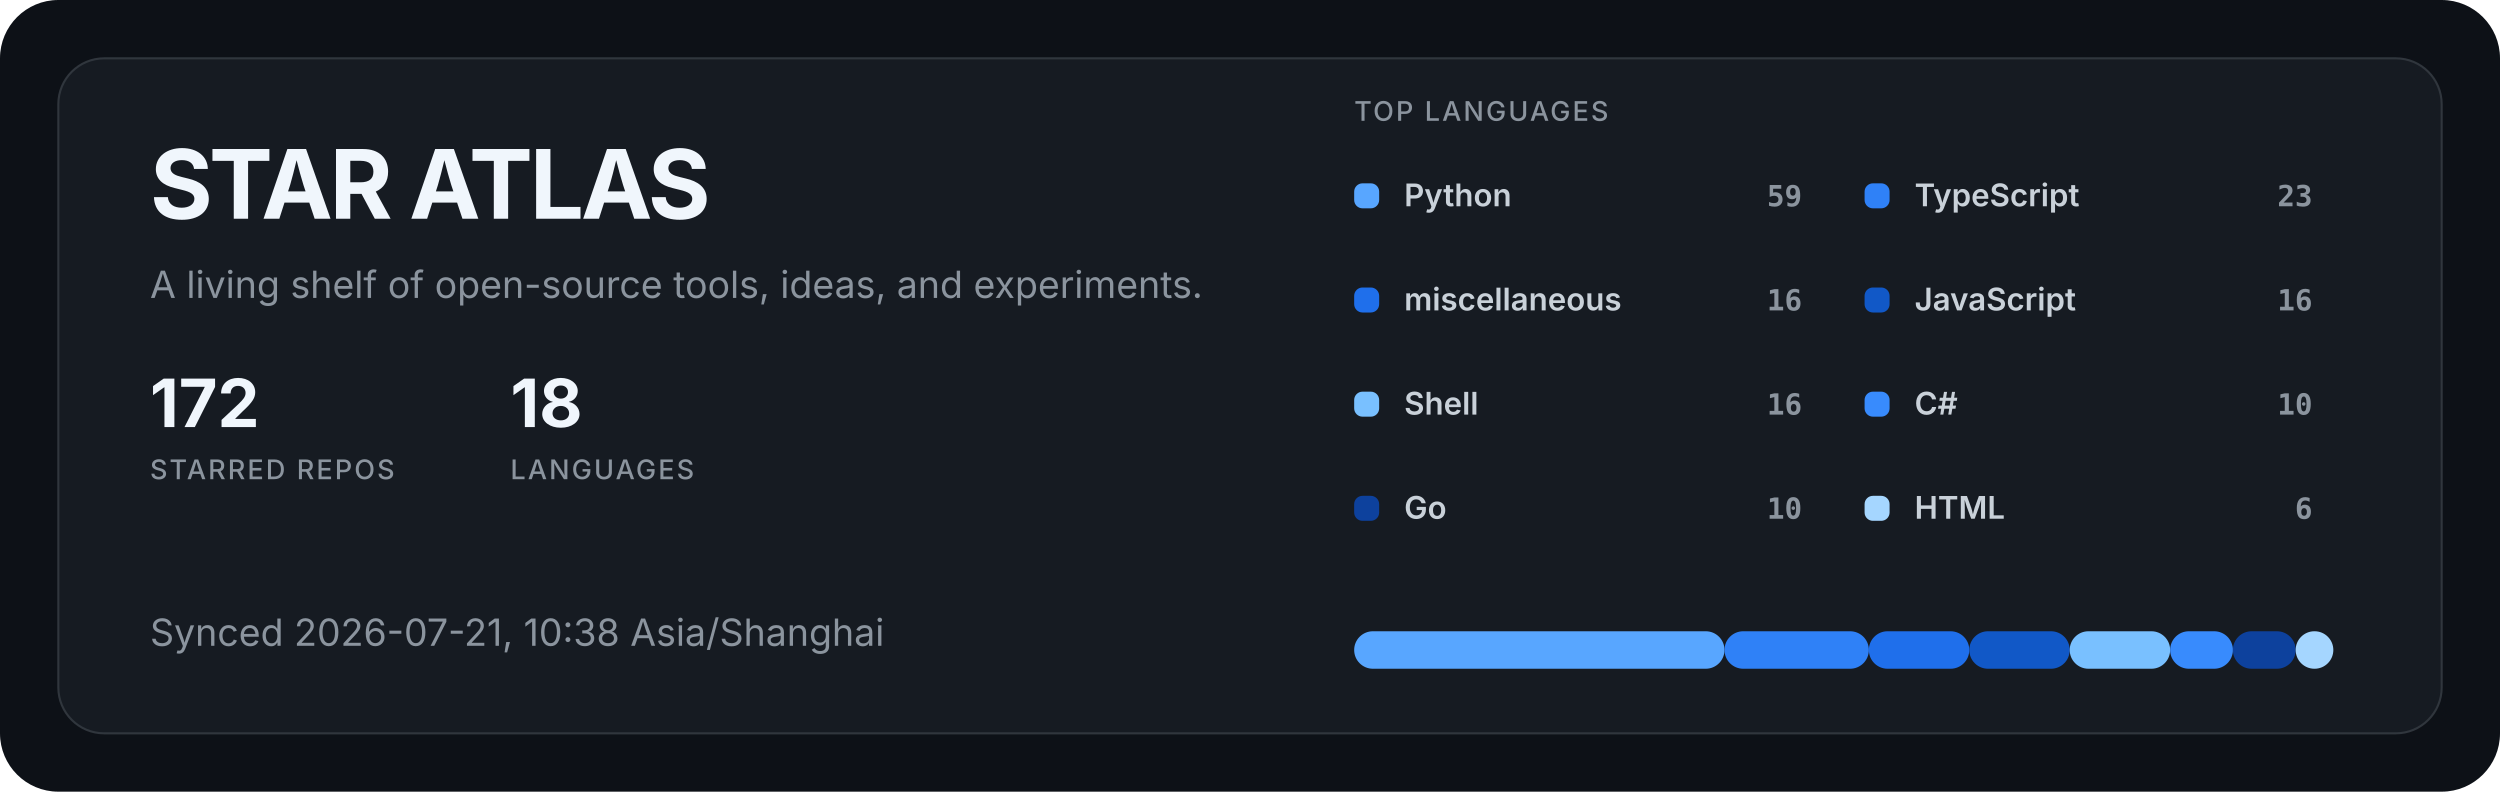
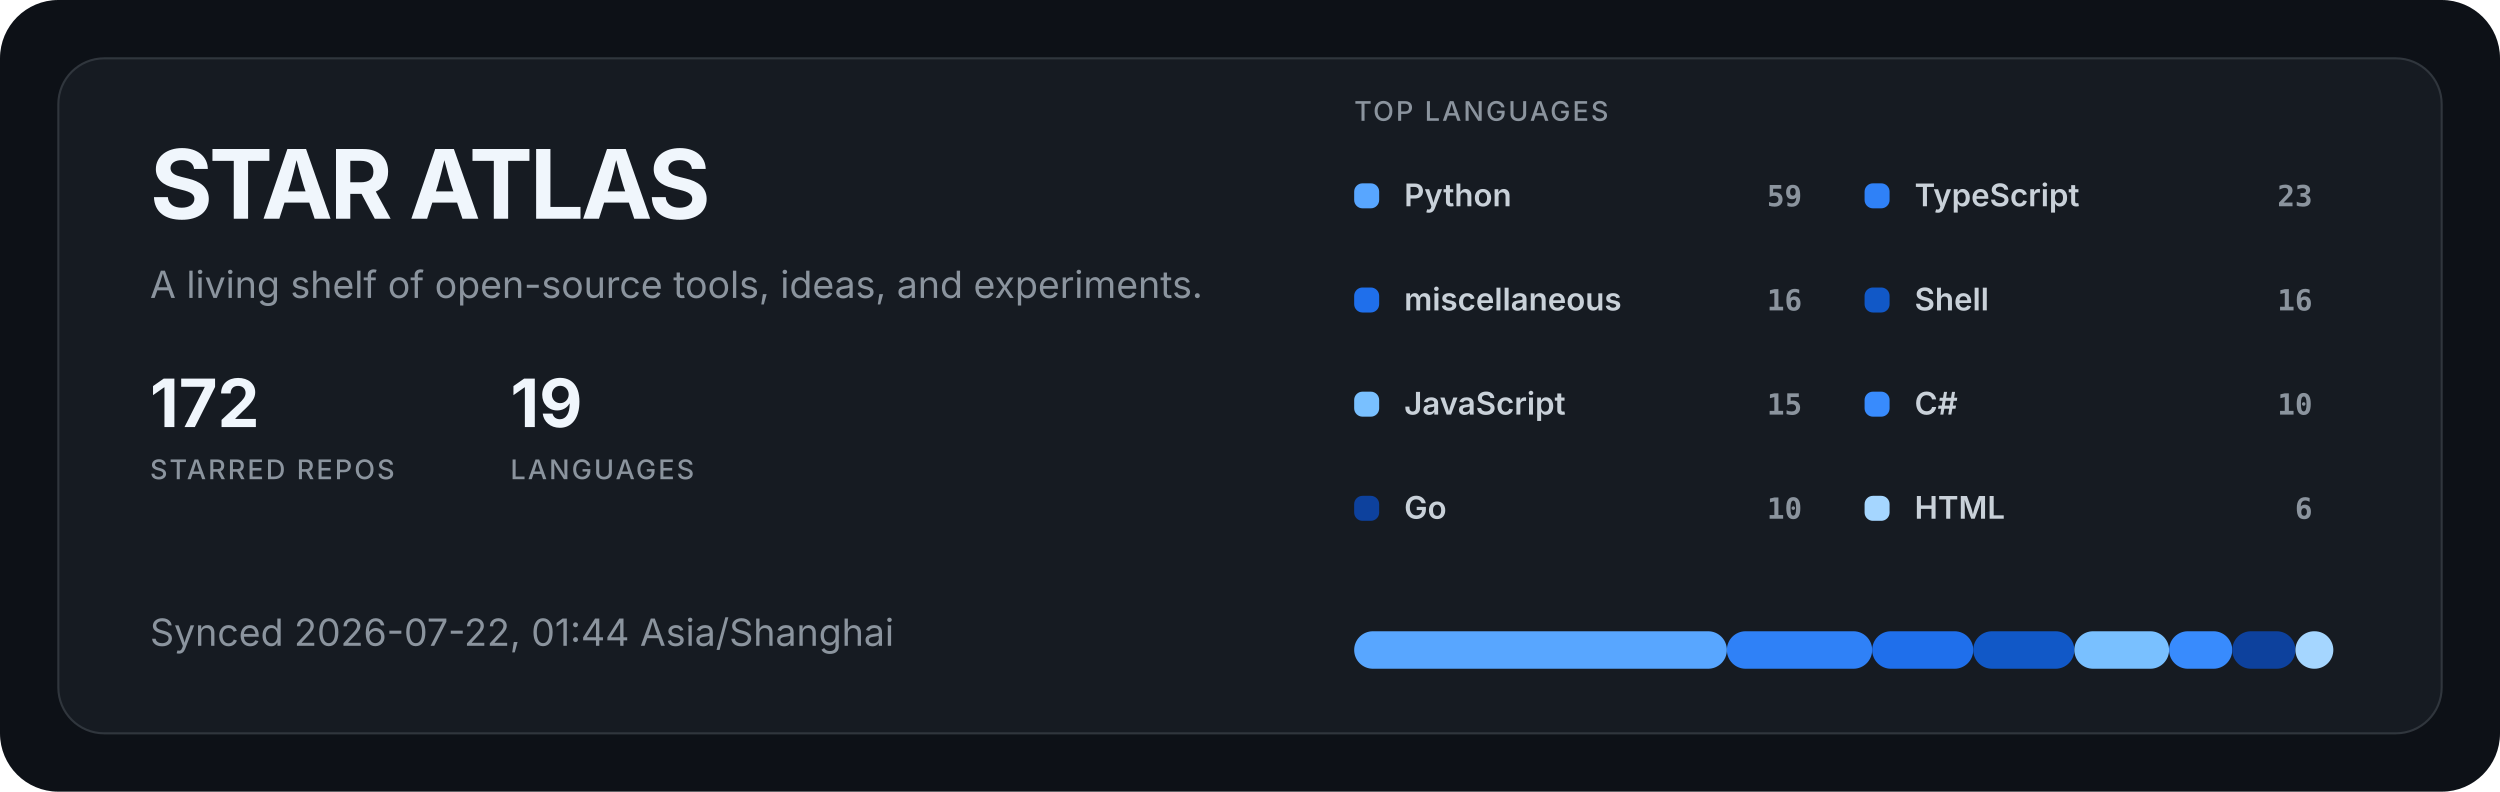
<svg xmlns="http://www.w3.org/2000/svg" width="1200" height="380" viewBox="0 0 1200 380" role="img" aria-labelledby="title description">
  <style>
  .title { fill: #f0f6fc; font: 700 46px -apple-system, BlinkMacSystemFont, "Segoe UI", sans-serif; letter-spacing: -1.5px; }
  .subtitle { fill: #8b949e; font: 400 18px -apple-system, BlinkMacSystemFont, "Segoe UI", sans-serif; }
  .metric { fill: #f0f6fc; font: 700 32px -apple-system, BlinkMacSystemFont, "Segoe UI", sans-serif; }
  .metric-label { fill: #8b949e; font: 500 13px -apple-system, BlinkMacSystemFont, "Segoe UI", sans-serif; letter-spacing: 1px; }
  .label { fill: #c9d1d9; font: 600 15px -apple-system, BlinkMacSystemFont, "Segoe UI", sans-serif; }
  .value { fill: #8b949e; font: 600 14px ui-monospace, SFMono-Regular, Consolas, monospace; }
</style>
  <rect width="1200" height="380" rx="28" fill="#0d1117" />
  <rect x="28" y="28" width="1144" height="324" rx="22" fill="#161b22" stroke="#30363d" />
  <text x="72" y="105" class="title">STAR ATLAS</text>
  <text x="72" y="143" class="subtitle">A living shelf of open-source tools, ideas, and experiments.</text>
  <g transform="translate(72 205)">
    <text class="metric">172</text>
    <text y="25" class="metric-label">STARRED REPOS</text>
  </g>
  <g transform="translate(245 205)">
-     <text class="metric">18</text>
+     <text class="metric">19</text>
    <text y="25" class="metric-label">LANGUAGES</text>
  </g>
-   <text x="72" y="310" class="subtitle">Synced 2026-07-21, 10:38 Asia/Shanghai</text>
+   <text x="72" y="310" class="subtitle">Synced 2026-07-22, 01:44 Asia/Shanghai</text>
  <text x="650" y="58" class="metric-label">TOP LANGUAGES</text>
  <g transform="translate(650 88)">
    <rect width="12" height="12" rx="4" fill="#58a6ff" />
    <text x="24" y="11" class="label">Python</text>
    <text x="215" y="11" text-anchor="end" class="value">59</text>
  </g>
  <g transform="translate(895 88)">
    <rect width="12" height="12" rx="4" fill="#2f81f7" />
    <text x="24" y="11" class="label">TypeScript</text>
    <text x="215" y="11" text-anchor="end" class="value">23</text>
  </g>
  <g transform="translate(650 138)">
    <rect width="12" height="12" rx="4" fill="#1f6feb" />
    <text x="24" y="11" class="label">miscellaneous</text>
    <text x="215" y="11" text-anchor="end" class="value">16</text>
  </g>
  <g transform="translate(895 138)">
    <rect width="12" height="12" rx="4" fill="#1158c7" />
-     <text x="24" y="11" class="label">JavaScript</text>
+     <text x="24" y="11" class="label">Shell</text>
    <text x="215" y="11" text-anchor="end" class="value">16</text>
  </g>
  <g transform="translate(650 188)">
    <rect width="12" height="12" rx="4" fill="#79c0ff" />
-     <text x="24" y="11" class="label">Shell</text>
-     <text x="215" y="11" text-anchor="end" class="value">16</text>
+     <text x="24" y="11" class="label">JavaScript</text>
+     <text x="215" y="11" text-anchor="end" class="value">15</text>
  </g>
  <g transform="translate(895 188)">
    <rect width="12" height="12" rx="4" fill="#388bfd" />
    <text x="24" y="11" class="label">C#</text>
    <text x="215" y="11" text-anchor="end" class="value">10</text>
  </g>
  <g transform="translate(650 238)">
    <rect width="12" height="12" rx="4" fill="#0d419d" />
    <text x="24" y="11" class="label">Go</text>
    <text x="215" y="11" text-anchor="end" class="value">10</text>
  </g>
  <g transform="translate(895 238)">
    <rect width="12" height="12" rx="4" fill="#a5d6ff" />
    <text x="24" y="11" class="label">HTML</text>
    <text x="215" y="11" text-anchor="end" class="value">6</text>
  </g>
-   <rect x="650.00" y="303" width="177.76" height="18" rx="9" fill="#58a6ff" />
-   <rect x="827.76" y="303" width="69.29" height="18" rx="9" fill="#2f81f7" />
-   <rect x="897.05" y="303" width="48.21" height="18" rx="9" fill="#1f6feb" />
-   <rect x="945.26" y="303" width="48.21" height="18" rx="9" fill="#1158c7" />
-   <rect x="993.46" y="303" width="48.21" height="18" rx="9" fill="#79c0ff" />
-   <rect x="1041.67" y="303" width="30.13" height="18" rx="9" fill="#388bfd" />
-   <rect x="1071.79" y="303" width="30.13" height="18" rx="9" fill="#0d419d" />
-   <rect x="1101.92" y="303" width="18.08" height="18" rx="9" fill="#a5d6ff" />
+   <rect x="650.00" y="303" width="178.90" height="18" rx="9" fill="#58a6ff" />
+   <rect x="828.90" y="303" width="69.74" height="18" rx="9" fill="#2f81f7" />
+   <rect x="898.65" y="303" width="48.52" height="18" rx="9" fill="#1f6feb" />
+   <rect x="947.16" y="303" width="48.52" height="18" rx="9" fill="#1158c7" />
+   <rect x="995.68" y="303" width="45.48" height="18" rx="9" fill="#79c0ff" />
+   <rect x="1041.16" y="303" width="30.32" height="18" rx="9" fill="#388bfd" />
+   <rect x="1071.48" y="303" width="30.32" height="18" rx="9" fill="#0d419d" />
+   <rect x="1101.81" y="303" width="18.19" height="18" rx="9" fill="#a5d6ff" />
</svg>
